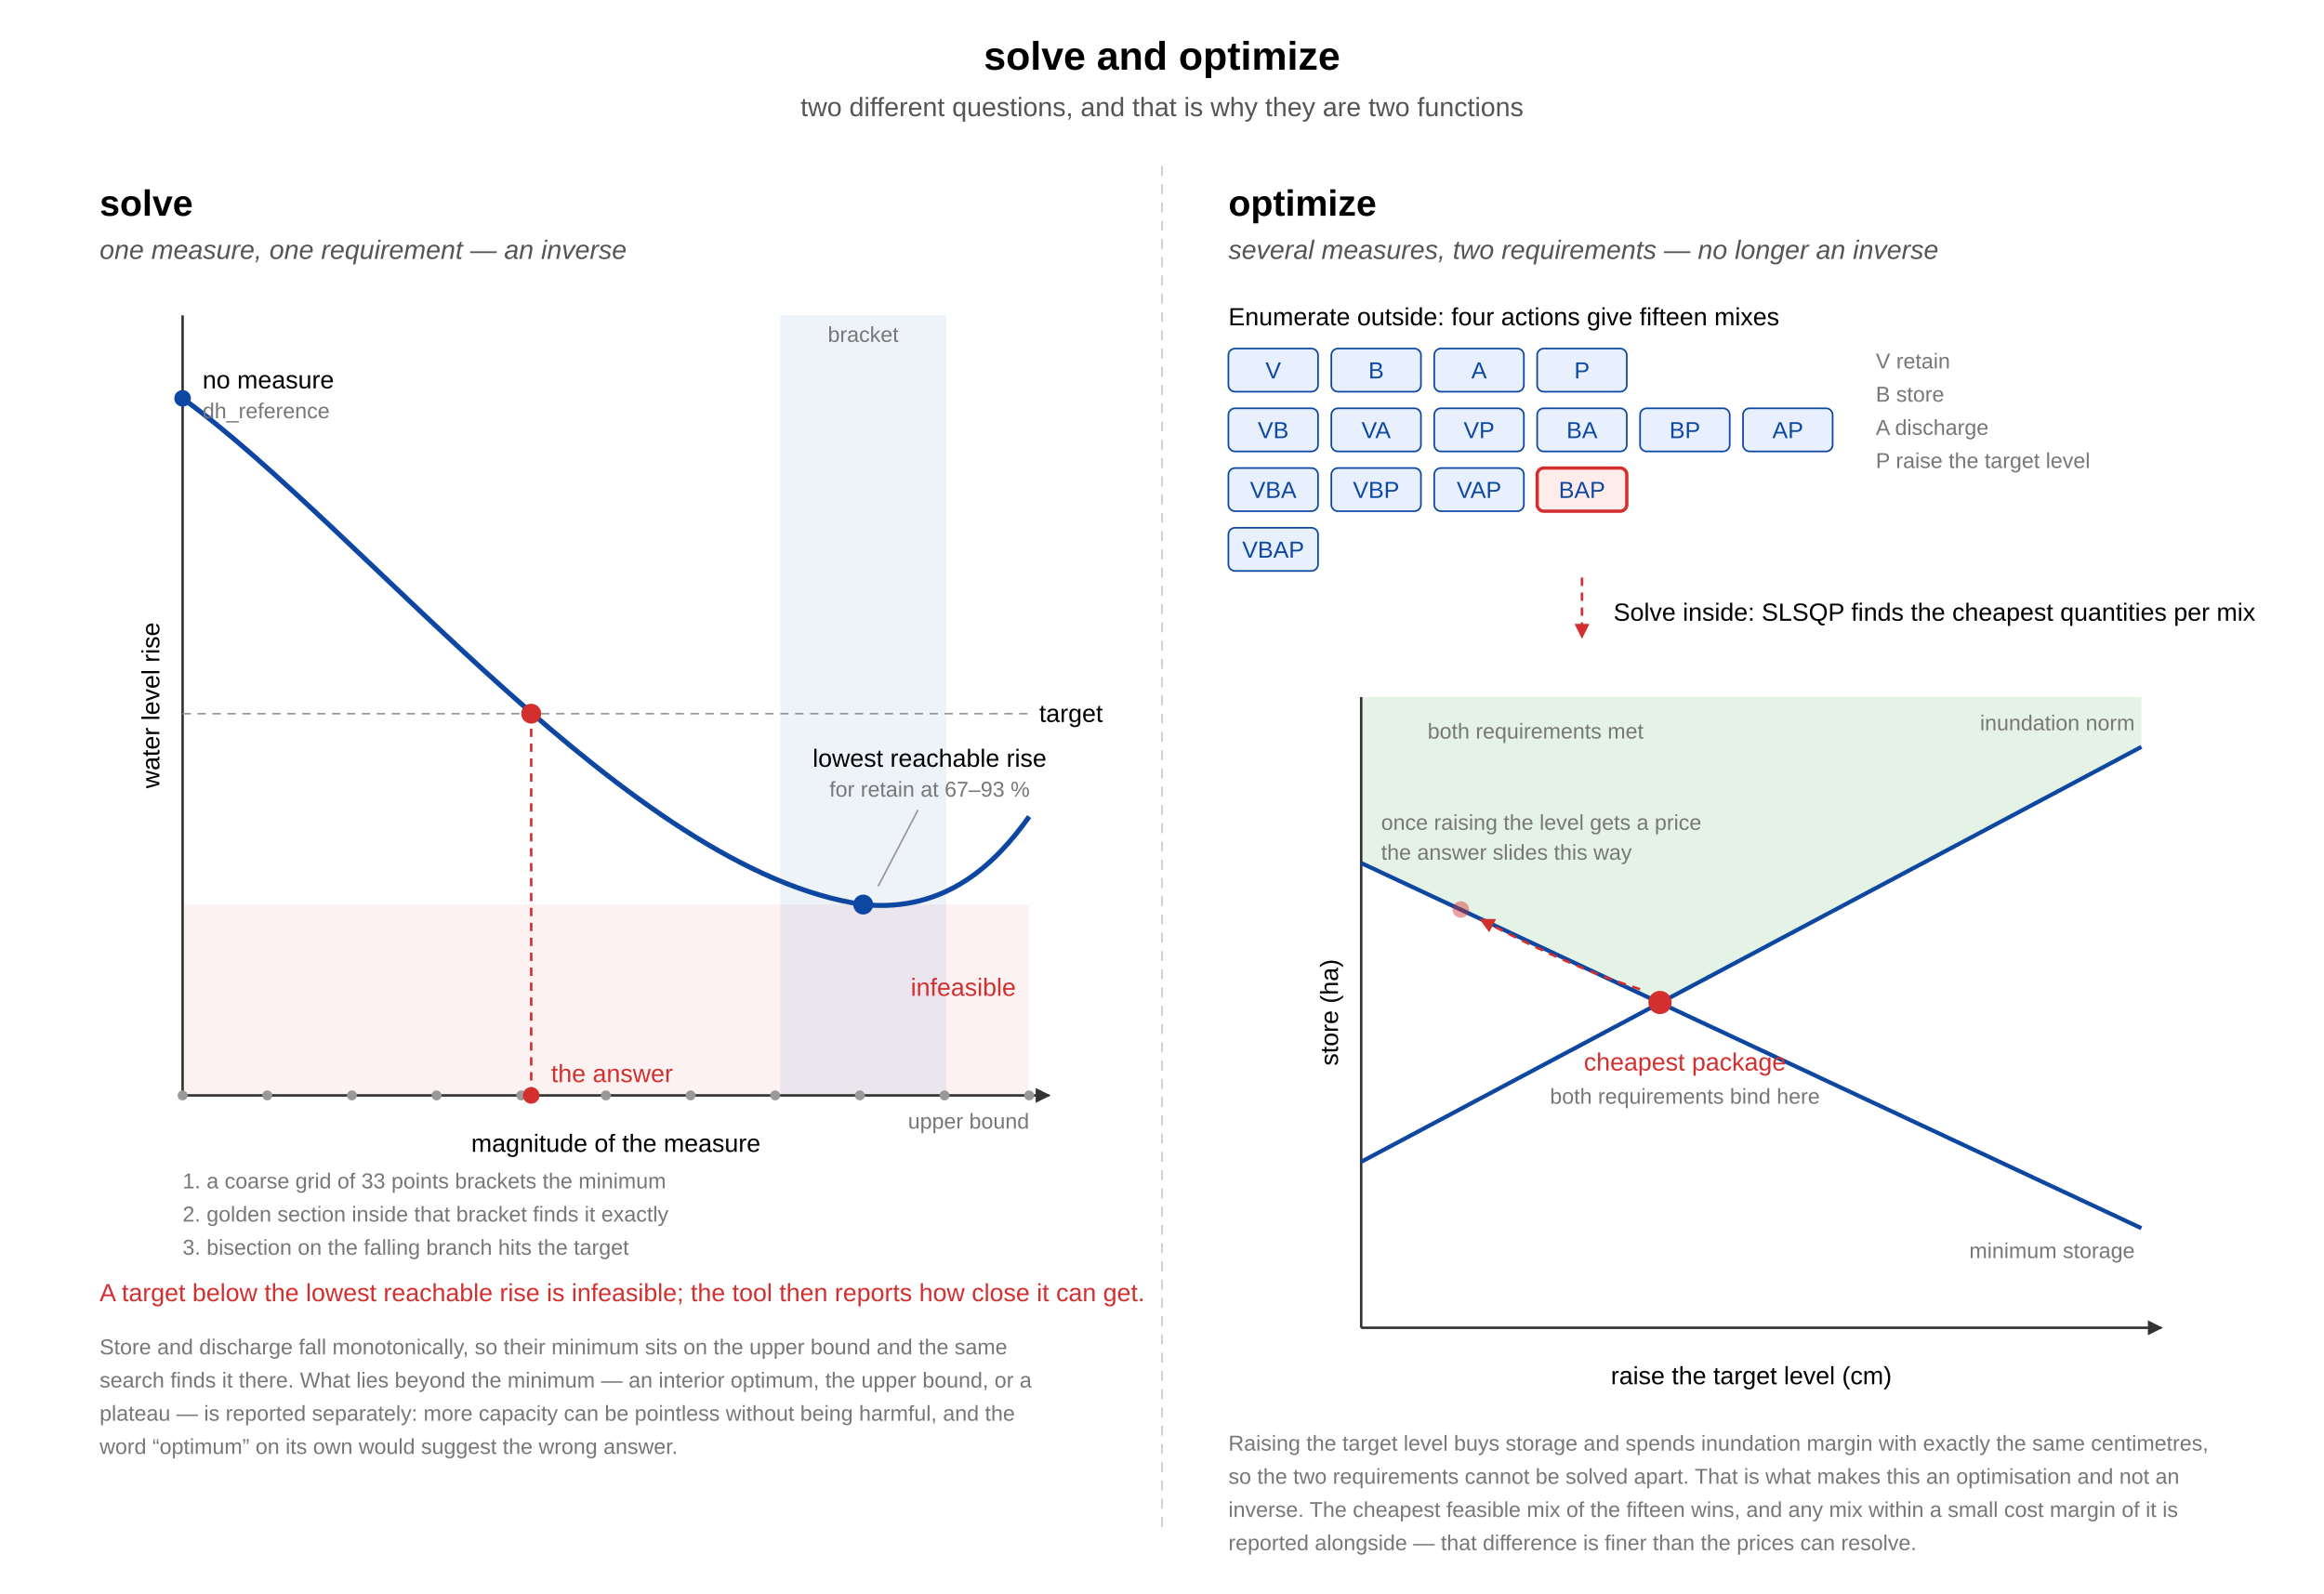
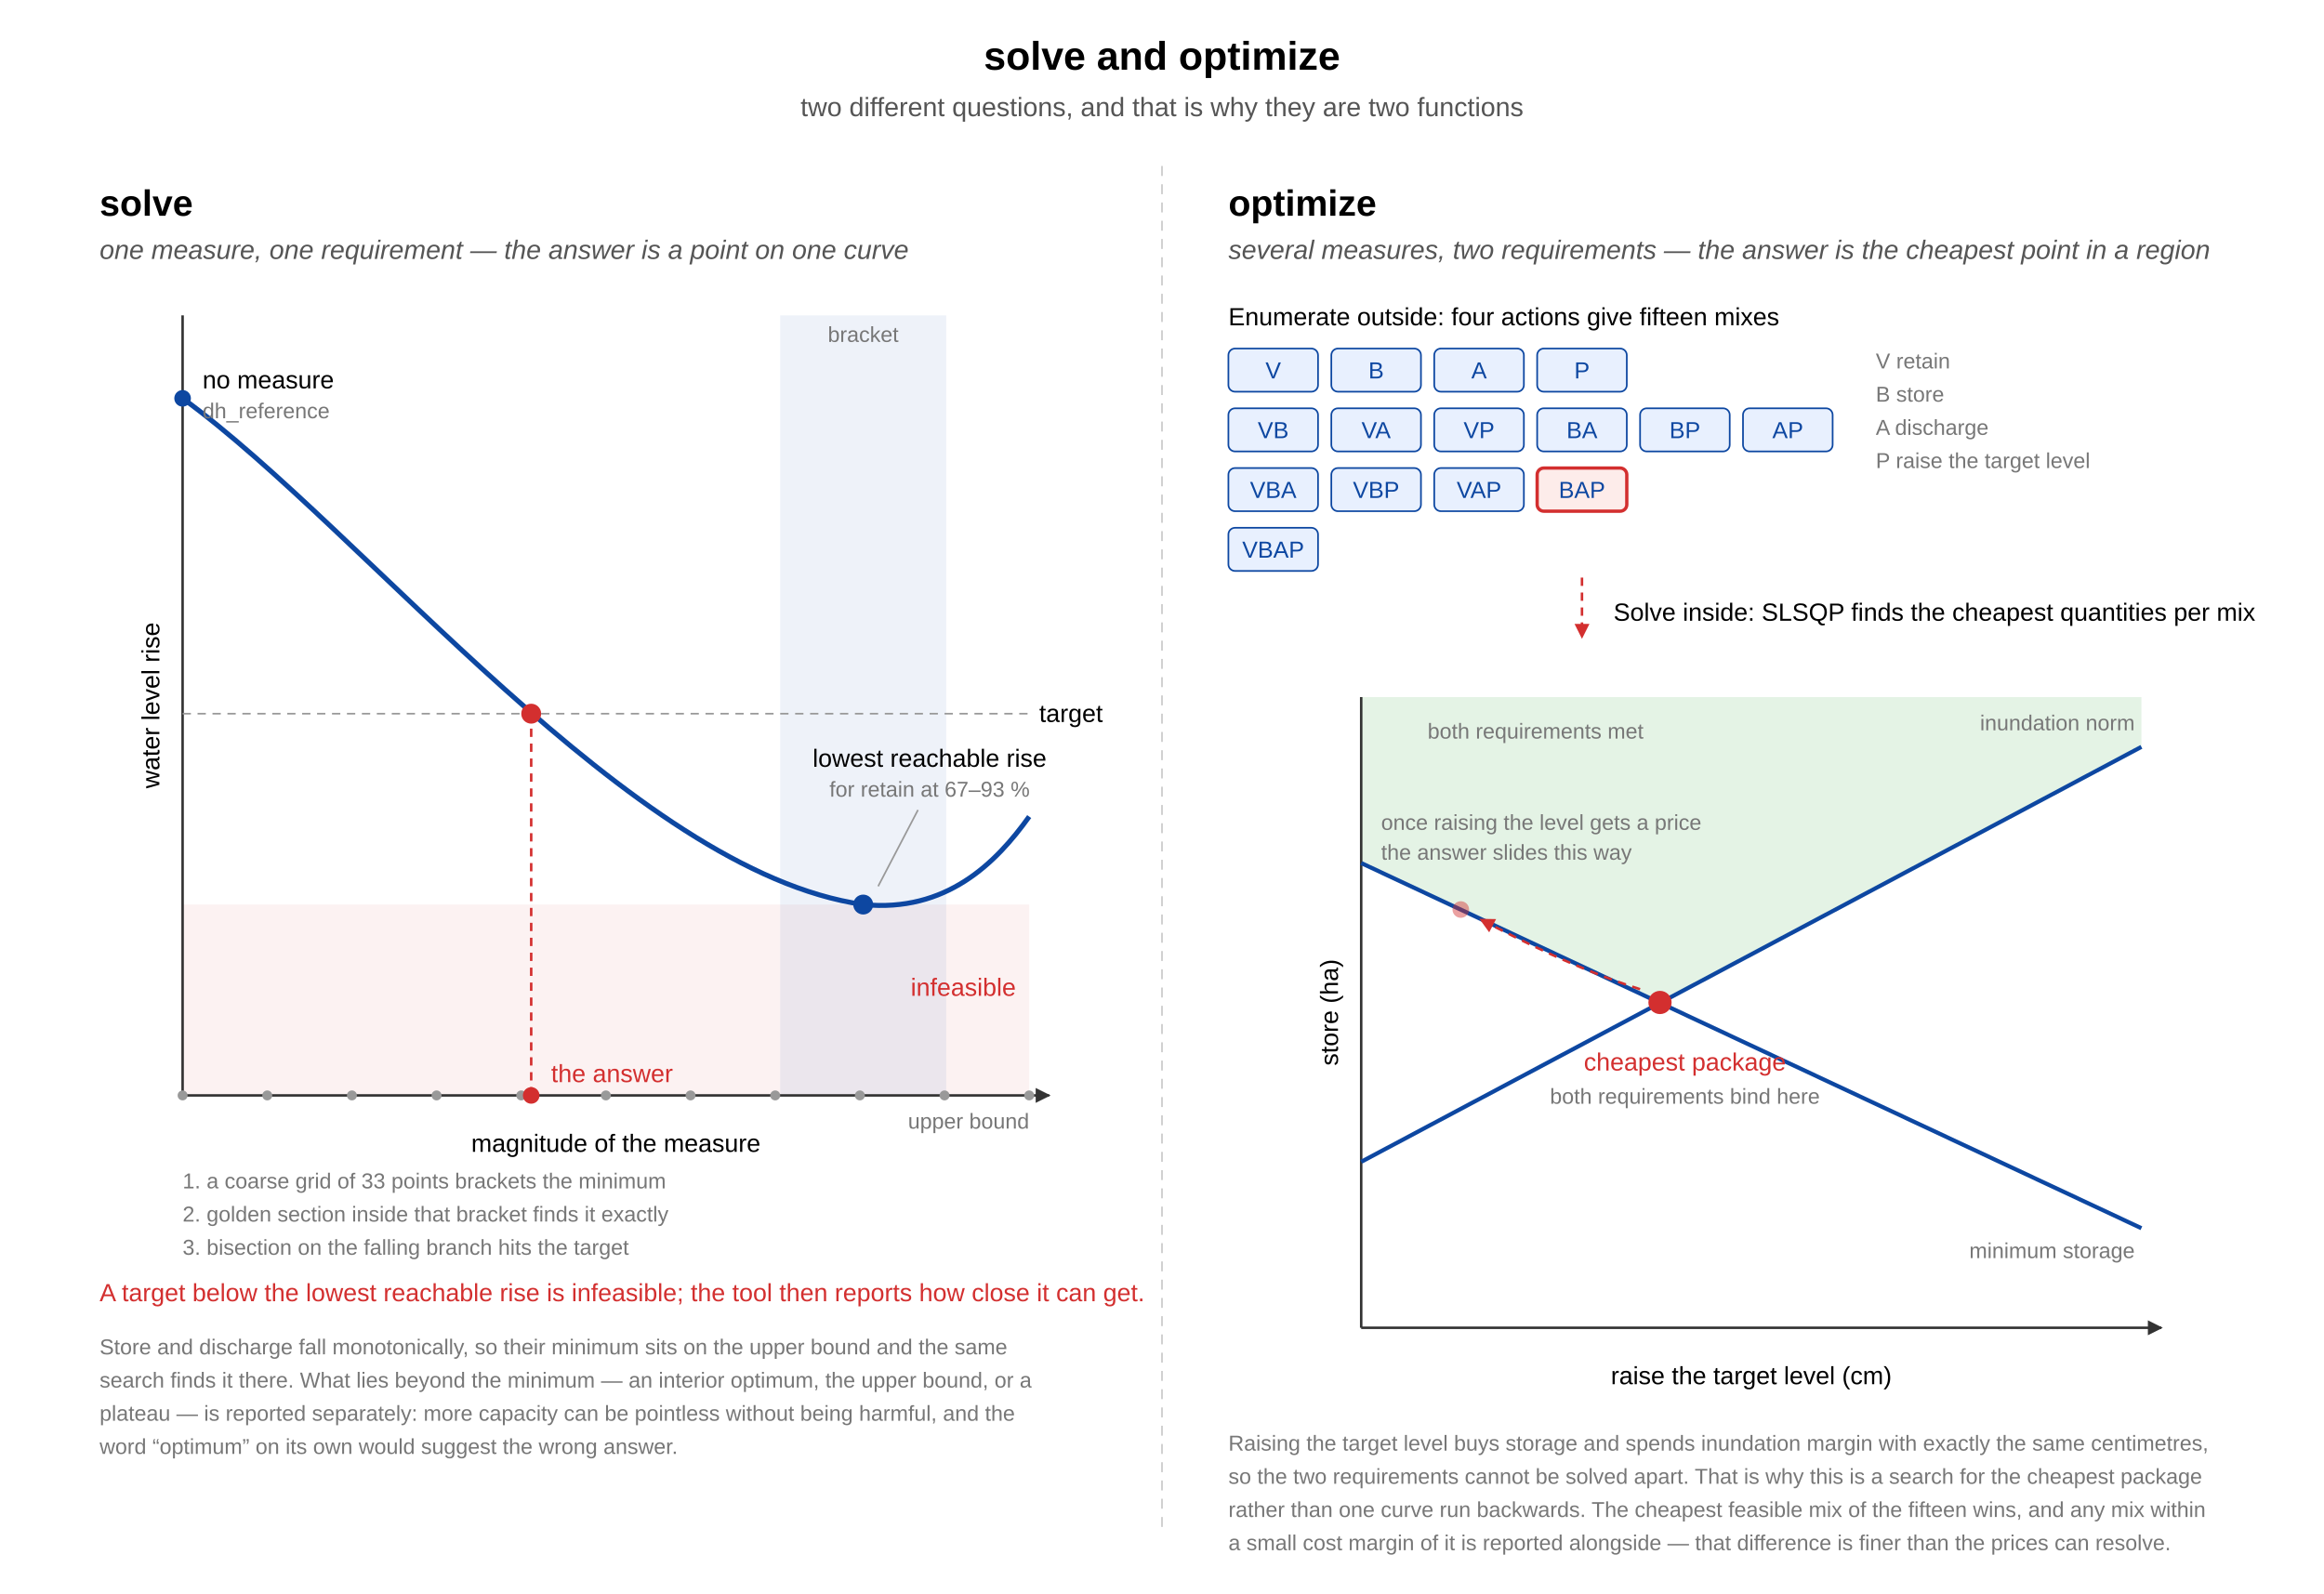
<svg xmlns="http://www.w3.org/2000/svg" width="1400" height="960" viewBox="0 0 1400 960">
  <style>
    .title { font-family: Arial, sans-serif; font-size: 24px; font-weight: bold; }
    .subtitle { font-family: Arial, sans-serif; font-size: 16px; fill: #555555; }
    .panel-title { font-family: Arial, sans-serif; font-size: 22px; font-weight: bold; }
    .panel-sub { font-family: Arial, sans-serif; font-size: 16px; font-style: italic; fill: #555555; }
    .label { font-family: Arial, sans-serif; font-size: 15px; }
    .hint { font-family: Arial, sans-serif; font-size: 13px; fill: #777777; }
    .answer { font-family: Arial, sans-serif; font-size: 15px; fill: #D32F2F; }
    .axis { stroke: #333333; stroke-width: 1.5; fill: none; }
    .curve { stroke: #0D47A1; stroke-width: 3; fill: none; }
    .guide { stroke: #999999; stroke-width: 1; stroke-dasharray: 5,4; fill: none; }
    .answer-line { stroke: #D32F2F; stroke-width: 1.5; stroke-dasharray: 5,4; fill: none; }
    .bracket-band { fill: #0D47A1; fill-opacity: 0.07; }
    .infeasible-band { fill: #D32F2F; fill-opacity: 0.06; }
    .feasible-region { fill: #4CAF50; fill-opacity: 0.15; }
    .constraint { stroke: #0D47A1; stroke-width: 2.5; fill: none; }
    .chip { fill: #E8F0FE; stroke: #0D47A1; stroke-width: 1; }
    .chip-text { font-family: Arial, sans-serif; font-size: 14px; fill: #0D47A1; }
    .chip-picked { fill: #FDECEA; stroke: #D32F2F; stroke-width: 2; }
    .divider { stroke: #CCCCCC; stroke-width: 1; stroke-dasharray: 6,5; }
    .dot { fill: #0D47A1; }
    .grid-dot { fill: #999999; }
    .answer-dot { fill: #D32F2F; }
  </style>
  <defs>
    <marker id="head" viewBox="0 0 10 10" refX="9" refY="5" markerWidth="6" markerHeight="6" orient="auto-start-reverse">
      <path d="M 0,0 L 10,5 L 0,10 z" fill="#333333" />
    </marker>
    <marker id="head-red" viewBox="0 0 10 10" refX="9" refY="5" markerWidth="6" markerHeight="6" orient="auto-start-reverse">
      <path d="M 0,0 L 10,5 L 0,10 z" fill="#D32F2F" />
    </marker>
  </defs>
  <text class="title" x="700" y="42" text-anchor="middle">solve and optimize</text>
  <text class="subtitle" x="700" y="70" text-anchor="middle">two different questions, and that is why they are two functions</text>
  <line class="divider" x1="700" y1="100" x2="700" y2="920" />
  <text class="panel-title" x="60" y="130">solve</text>
-   <text class="panel-sub" x="60" y="156">one measure, one requirement — an inverse</text>
+   <text class="panel-sub" x="60" y="156">one measure, one requirement — the answer is a point on one curve</text>
  <rect class="infeasible-band" x="110" y="545" width="510" height="115" />
  <rect class="bracket-band" x="470" y="190" width="100" height="470" />
  <text class="hint" x="520" y="206" text-anchor="middle">bracket</text>
  <line class="axis" x1="110" y1="190" x2="110" y2="660" />
  <line class="axis" x1="110" y1="660" x2="632" y2="660" marker-end="url(#head)" />
  <text class="label" x="371" y="694" text-anchor="middle">magnitude of the measure</text>
  <text class="hint" x="620" y="680" text-anchor="end">upper bound</text>
  <text class="label" x="96" y="425" text-anchor="middle" transform="rotate(-90 96 425)">water level rise</text>
  <path class="curve" d="M 110,240 C 220,320 380,525 520,545 C 570,550 600,520 620,492" />
  <circle class="dot" cx="110" cy="240" r="5" />
  <text class="label" x="122" y="234">no measure</text>
  <text class="hint" x="122" y="252">dh_reference</text>
  <g class="grid-dot">
    <circle cx="110" cy="660" r="3" />
    <circle cx="161" cy="660" r="3" />
    <circle cx="212" cy="660" r="3" />
    <circle cx="263" cy="660" r="3" />
    <circle cx="314" cy="660" r="3" />
    <circle cx="365" cy="660" r="3" />
    <circle cx="416" cy="660" r="3" />
    <circle cx="467" cy="660" r="3" />
    <circle cx="518" cy="660" r="3" />
    <circle cx="569" cy="660" r="3" />
    <circle cx="620" cy="660" r="3" />
  </g>
  <text class="hint" x="110" y="716">1. a coarse grid of 33 points brackets the minimum</text>
  <text class="hint" x="110" y="736">2. golden section inside that bracket finds it exactly</text>
  <text class="hint" x="110" y="756">3. bisection on the falling branch hits the target</text>
  <text class="answer" x="60" y="784">A target below the lowest reachable rise is infeasible; the tool then reports how close it can get.</text>
  <circle class="dot" cx="520" cy="545" r="6" />
  <text class="label" x="560" y="462" text-anchor="middle">lowest reachable rise</text>
  <text class="hint" x="560" y="480" text-anchor="middle">for retain at 67–93 %</text>
  <line x1="553" y1="488" x2="529" y2="534" stroke="#999999" stroke-width="1" />
  <line class="guide" x1="110" y1="430" x2="620" y2="430" />
  <text class="label" x="626" y="435">target</text>
  <circle class="answer-dot" cx="320" cy="430" r="6" />
  <line class="answer-line" x1="320" y1="430" x2="320" y2="660" />
  <circle class="answer-dot" cx="320" cy="660" r="5" />
  <text class="answer" x="332" y="652">the answer</text>
  <text class="answer" x="612" y="600" text-anchor="end">infeasible</text>
  <text class="hint" x="60" y="816">Store and discharge fall monotonically, so their minimum sits on the upper bound and the same</text>
  <text class="hint" x="60" y="836">search finds it there. What lies beyond the minimum — an interior optimum, the upper bound, or a</text>
  <text class="hint" x="60" y="856">plateau — is reported separately: more capacity can be pointless without being harmful, and the</text>
  <text class="hint" x="60" y="876">word “optimum” on its own would suggest the wrong answer.</text>
  <text class="panel-title" x="740" y="130">optimize</text>
-   <text class="panel-sub" x="740" y="156">several measures, two requirements — no longer an inverse</text>
+   <text class="panel-sub" x="740" y="156">several measures, two requirements — the answer is the cheapest point in a region</text>
  <text class="label" x="740" y="196">Enumerate outside: four actions give fifteen mixes</text>
  <g>
    <rect class="chip" x="740" y="210" width="54" height="26" rx="4" />
    <text class="chip-text" x="767" y="228" text-anchor="middle">V</text>
    <rect class="chip" x="802" y="210" width="54" height="26" rx="4" />
    <text class="chip-text" x="829" y="228" text-anchor="middle">B</text>
    <rect class="chip" x="864" y="210" width="54" height="26" rx="4" />
    <text class="chip-text" x="891" y="228" text-anchor="middle">A</text>
    <rect class="chip" x="926" y="210" width="54" height="26" rx="4" />
    <text class="chip-text" x="953" y="228" text-anchor="middle">P</text>
    <rect class="chip" x="740" y="246" width="54" height="26" rx="4" />
    <text class="chip-text" x="767" y="264" text-anchor="middle">VB</text>
    <rect class="chip" x="802" y="246" width="54" height="26" rx="4" />
    <text class="chip-text" x="829" y="264" text-anchor="middle">VA</text>
    <rect class="chip" x="864" y="246" width="54" height="26" rx="4" />
    <text class="chip-text" x="891" y="264" text-anchor="middle">VP</text>
    <rect class="chip" x="926" y="246" width="54" height="26" rx="4" />
    <text class="chip-text" x="953" y="264" text-anchor="middle">BA</text>
    <rect class="chip" x="988" y="246" width="54" height="26" rx="4" />
    <text class="chip-text" x="1015" y="264" text-anchor="middle">BP</text>
    <rect class="chip" x="1050" y="246" width="54" height="26" rx="4" />
    <text class="chip-text" x="1077" y="264" text-anchor="middle">AP</text>
    <rect class="chip" x="740" y="282" width="54" height="26" rx="4" />
    <text class="chip-text" x="767" y="300" text-anchor="middle">VBA</text>
    <rect class="chip" x="802" y="282" width="54" height="26" rx="4" />
    <text class="chip-text" x="829" y="300" text-anchor="middle">VBP</text>
    <rect class="chip" x="864" y="282" width="54" height="26" rx="4" />
    <text class="chip-text" x="891" y="300" text-anchor="middle">VAP</text>
    <rect class="chip-picked" x="926" y="282" width="54" height="26" rx="4" />
    <text class="chip-text" x="953" y="300" text-anchor="middle" fill="#D32F2F">BAP</text>
    <rect class="chip" x="740" y="318" width="54" height="26" rx="4" />
    <text class="chip-text" x="767" y="336" text-anchor="middle">VBAP</text>
  </g>
  <text class="hint" x="1130" y="222">V  retain</text>
  <text class="hint" x="1130" y="242">B  store</text>
  <text class="hint" x="1130" y="262">A  discharge</text>
  <text class="hint" x="1130" y="282">P  raise the target level</text>
  <line class="answer-line" x1="953" y1="348" x2="953" y2="384" marker-end="url(#head-red)" />
  <text class="label" x="972" y="374">Solve inside: SLSQP finds the cheapest quantities per mix</text>
  <polygon class="feasible-region" points="820,520 1000,604 1290,450 1290,420 820,420" />
  <line class="axis" x1="820" y1="420" x2="820" y2="800" />
  <line class="axis" x1="820" y1="800" x2="1302" y2="800" marker-end="url(#head)" />
  <text class="label" x="1055" y="834" text-anchor="middle">raise the target level (cm)</text>
  <text class="label" x="806" y="610" text-anchor="middle" transform="rotate(-90 806 610)">store (ha)</text>
  <line class="constraint" x1="820" y1="700" x2="1290" y2="450" />
  <text class="hint" x="1286" y="440" text-anchor="end">inundation norm</text>
  <line class="constraint" x1="820" y1="520" x2="1290" y2="740" />
  <text class="hint" x="1286" y="758" text-anchor="end">minimum storage</text>
  <text class="hint" x="860" y="445">both requirements met</text>
  <circle class="answer-dot" cx="1000" cy="604" r="7" />
  <text class="answer" x="1015" y="645" text-anchor="middle">cheapest package</text>
  <text class="hint" x="1015" y="665" text-anchor="middle">both requirements bind here</text>
  <circle class="answer-dot" cx="880" cy="548" r="5" fill-opacity="0.45" />
  <path class="answer-line" d="M 988,596 C 950,584 915,566 892,554" marker-end="url(#head-red)" />
  <text class="hint" x="832" y="518">the answer slides this way</text>
  <text class="hint" x="832" y="500">once raising the level gets a price</text>
  <text class="hint" x="740" y="874">Raising the target level buys storage and spends inundation margin with exactly the same centimetres,</text>
-   <text class="hint" x="740" y="894">so the two requirements cannot be solved apart. That is what makes this an optimisation and not an</text>
-   <text class="hint" x="740" y="914">inverse. The cheapest feasible mix of the fifteen wins, and any mix within a small cost margin of it is</text>
-   <text class="hint" x="740" y="934">reported alongside — that difference is finer than the prices can resolve.</text>
+   <text class="hint" x="740" y="894">so the two requirements cannot be solved apart. That is why this is a search for the cheapest package</text>
+   <text class="hint" x="740" y="914">rather than one curve run backwards. The cheapest feasible mix of the fifteen wins, and any mix within</text>
+   <text class="hint" x="740" y="934">a small cost margin of it is reported alongside — that difference is finer than the prices can resolve.</text>
</svg>
